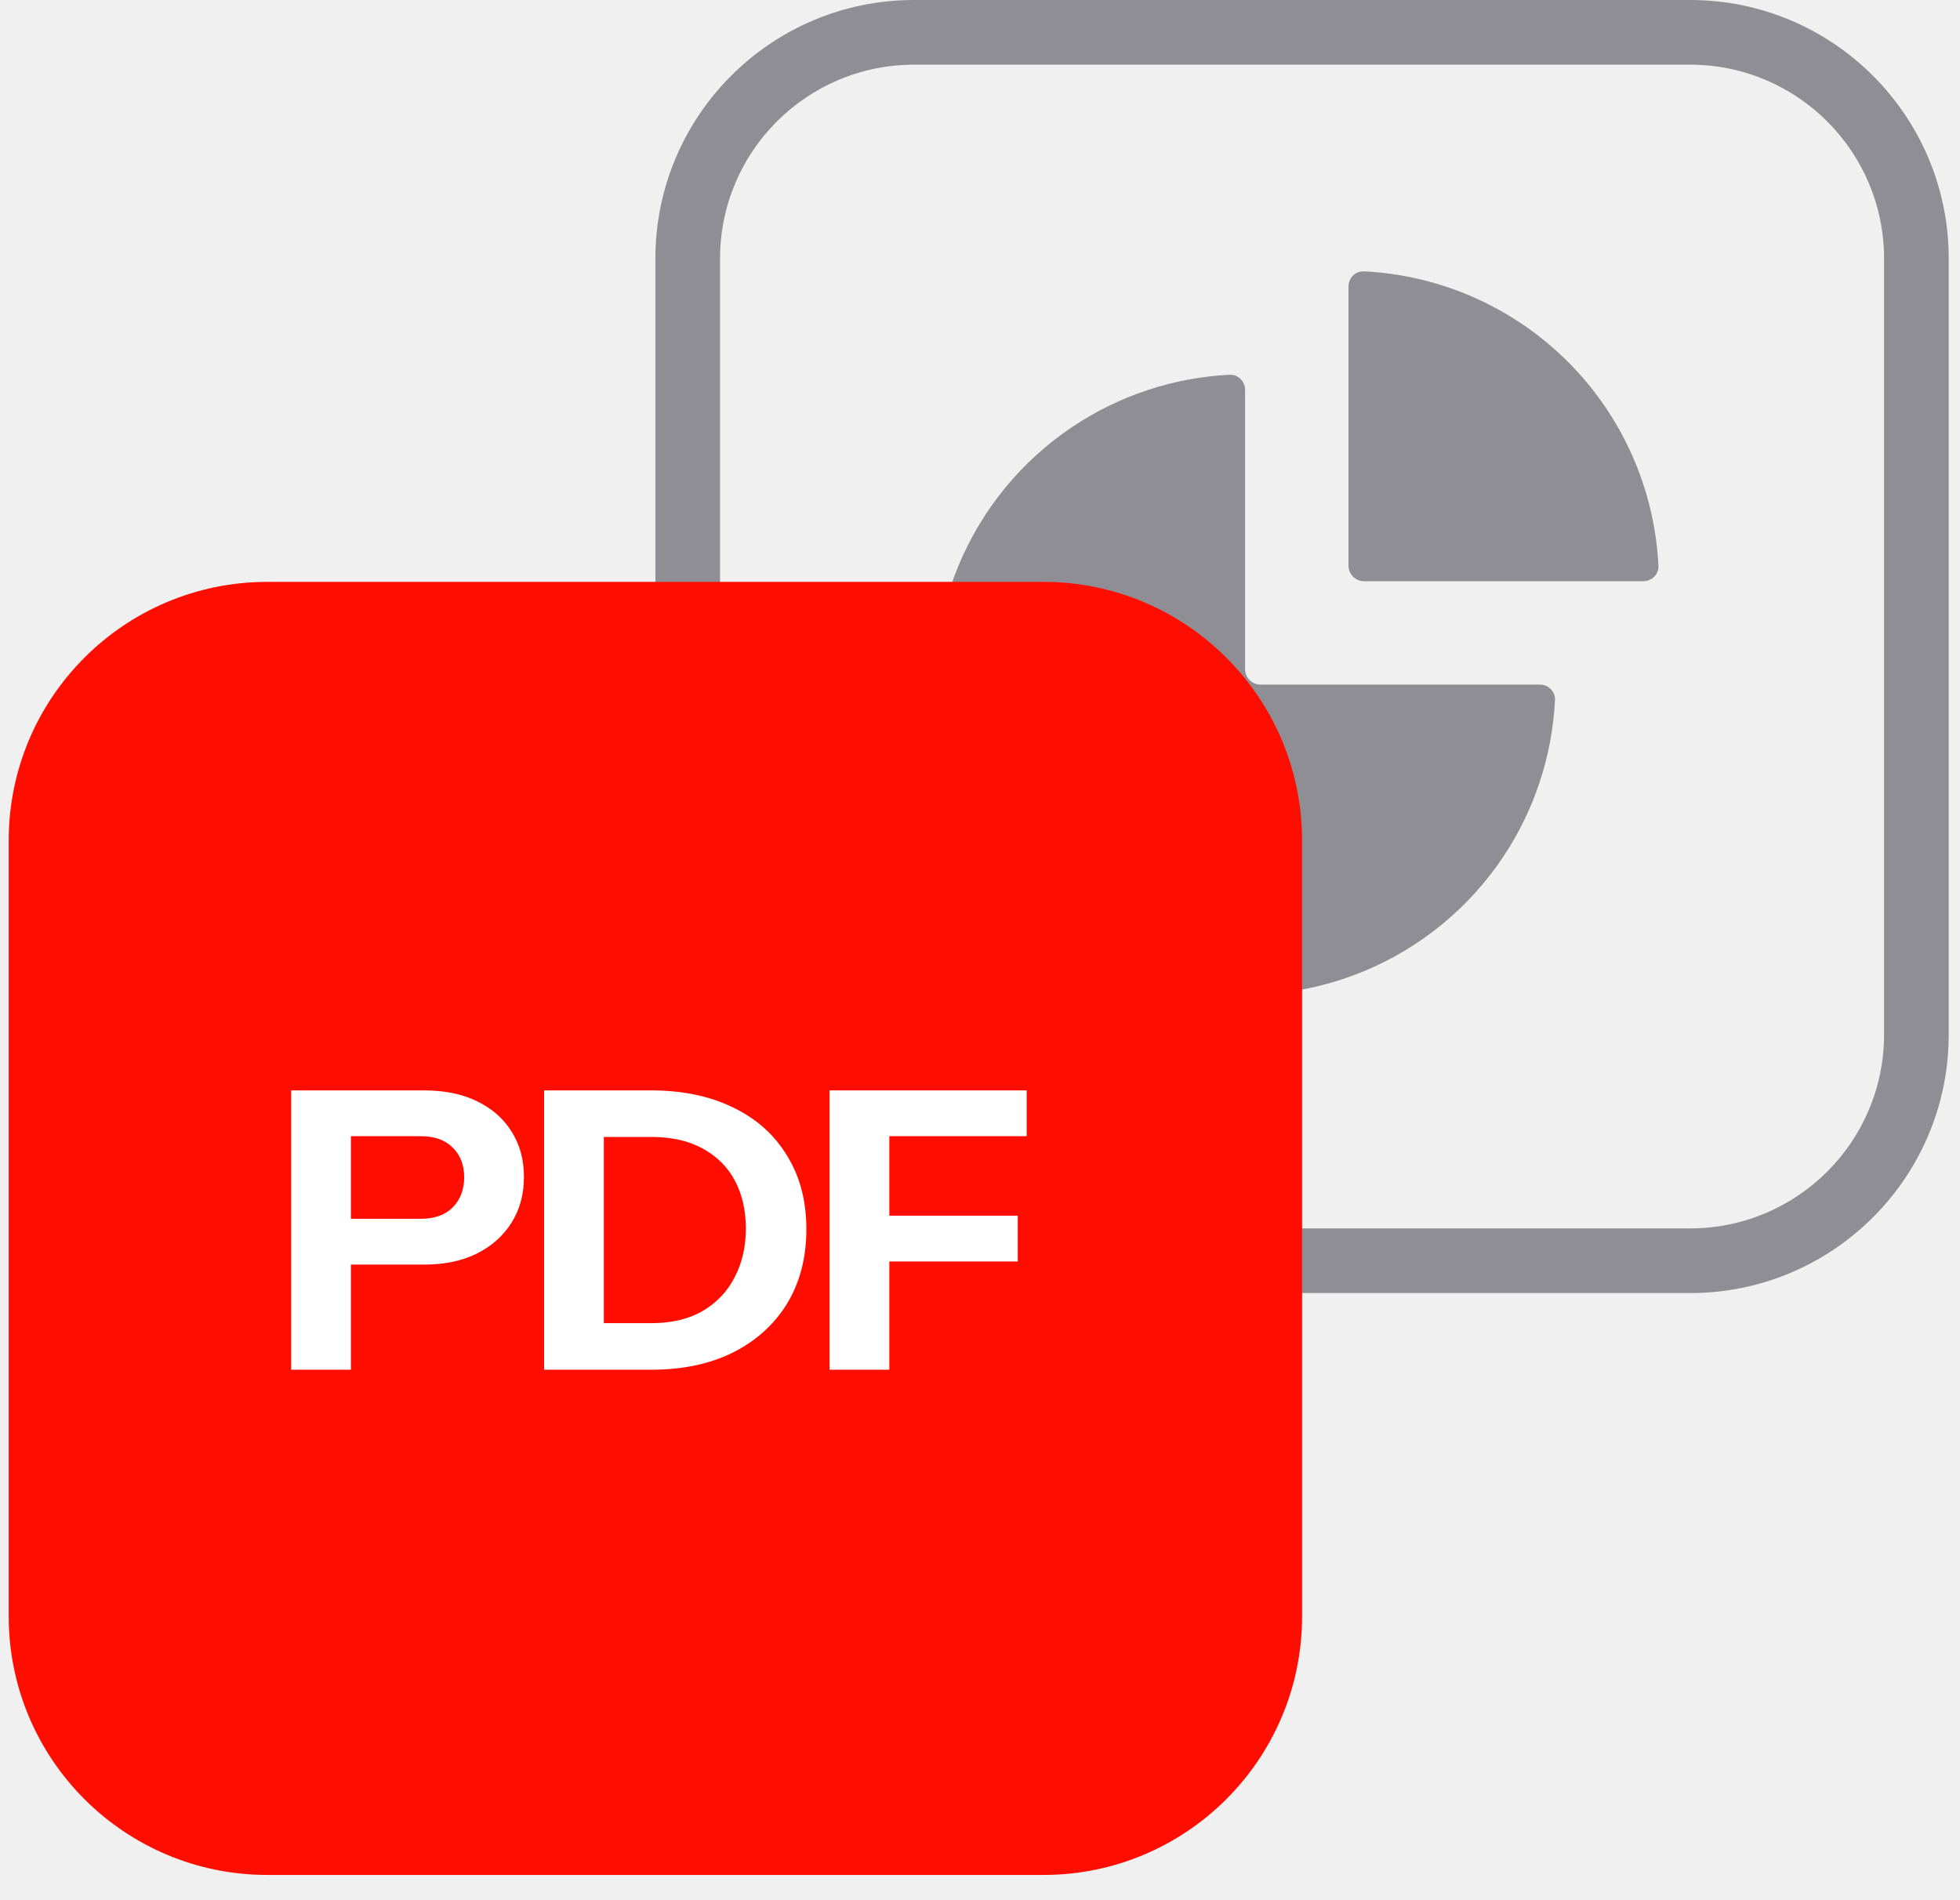
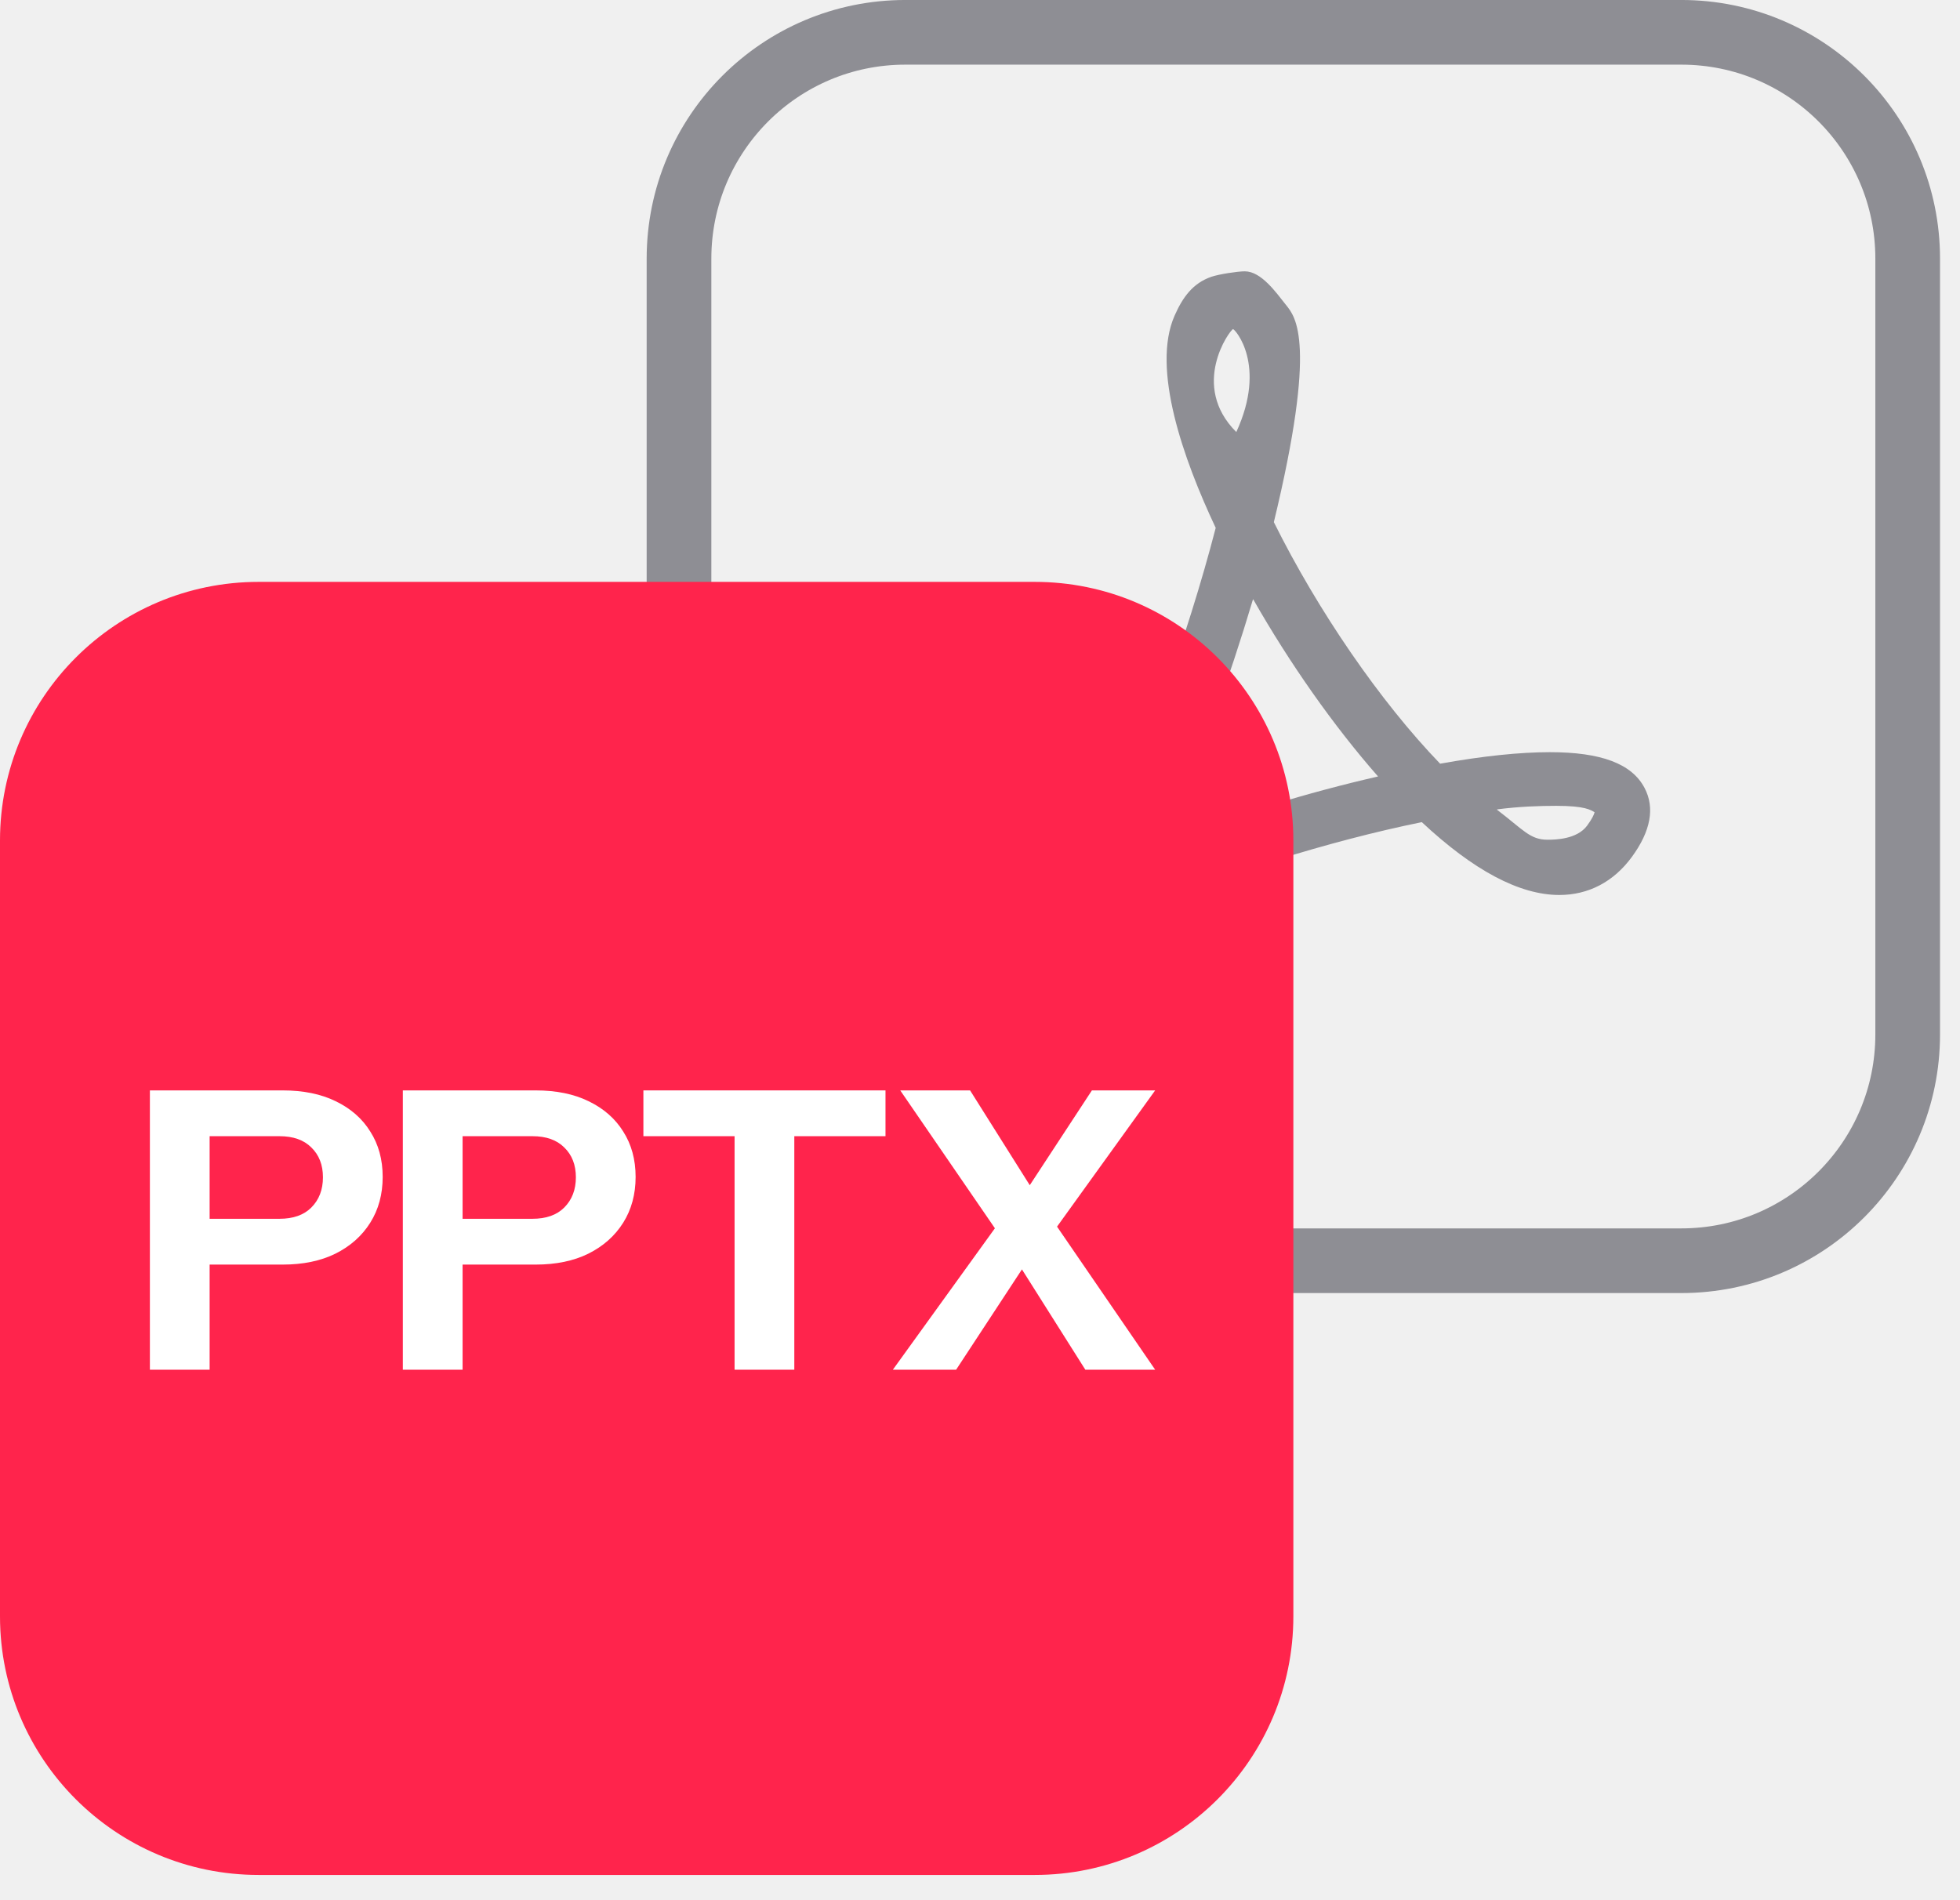
<svg xmlns="http://www.w3.org/2000/svg" width="65" height="63" viewBox="0 0 65 63" fill="none">
-   <path fill-rule="evenodd" clip-rule="evenodd" d="M56.048 2.145H30.313C26.76 2.145 23.879 5.025 23.879 8.578V34.313C23.879 37.867 26.76 40.747 30.313 40.747H56.048C59.601 40.747 62.482 37.867 62.482 34.313V8.578C62.482 5.025 59.601 2.145 56.048 2.145ZM30.313 0C25.576 0 21.735 3.841 21.735 8.578V34.313C21.735 39.051 25.576 42.892 30.313 42.892H56.048C60.786 42.892 64.626 39.051 64.626 34.313V8.578C64.626 3.841 60.786 0 56.048 0H30.313Z" fill="#8E8E94" />
-   <path d="M51.067 22.709C51.352 22.709 51.583 22.94 51.569 23.223C51.476 25.078 50.883 26.877 49.848 28.426C48.717 30.119 47.11 31.438 45.229 32.217C43.349 32.995 41.279 33.199 39.283 32.802C37.287 32.405 35.453 31.425 34.014 29.986C32.575 28.547 31.595 26.713 31.198 24.717C30.801 22.721 31.005 20.651 31.783 18.771C32.562 16.89 33.881 15.283 35.574 14.152C37.123 13.117 38.922 12.524 40.777 12.431C41.06 12.417 41.291 12.648 41.291 12.933V22.195C41.291 22.479 41.521 22.709 41.806 22.709H51.067Z" fill="#8E8E94" />
-   <path d="M54.498 19.279C54.782 19.279 55.014 19.048 54.999 18.764C54.941 17.589 54.68 16.43 54.229 15.341C53.712 14.092 52.954 12.957 51.998 12.002C51.042 11.046 49.908 10.288 48.66 9.771C47.569 9.32 46.411 9.059 45.236 9.001C44.952 8.986 44.721 9.218 44.721 9.502V18.764C44.721 19.048 44.952 19.279 45.236 19.279H54.498Z" fill="#8E8E94" />
-   <path d="M0.289 27.88C0.289 23.142 4.13 19.301 8.867 19.301H34.602C39.34 19.301 43.181 23.142 43.181 27.88V53.614C43.181 58.352 39.34 62.193 34.602 62.193H8.867C4.13 62.193 0.289 58.352 0.289 53.614V27.88Z" fill="#FF0D00" />
-   <path d="M27.512 45.434V36.169H29.493V45.434H27.512ZM28.438 41.844V40.325H33.752V41.844H28.438ZM28.438 37.688V36.169H34.048V37.688H28.438Z" fill="white" />
-   <path d="M19.253 45.434V43.89H21.595C22.264 43.89 22.83 43.757 23.293 43.491C23.765 43.216 24.121 42.843 24.361 42.371C24.61 41.9 24.735 41.359 24.735 40.75C24.735 40.15 24.614 39.622 24.374 39.167C24.134 38.713 23.778 38.357 23.306 38.099C22.843 37.842 22.273 37.713 21.595 37.713H19.292V36.169H21.595C22.633 36.169 23.538 36.358 24.31 36.735C25.082 37.104 25.678 37.636 26.099 38.331C26.527 39.017 26.742 39.832 26.742 40.776C26.742 41.719 26.527 42.543 26.099 43.246C25.67 43.941 25.069 44.482 24.297 44.868C23.534 45.245 22.637 45.434 21.608 45.434H19.253ZM18.044 45.434V36.169H20.025V45.434H18.044Z" fill="white" />
-   <path d="M9.655 45.434V36.169H14.056C14.742 36.169 15.33 36.289 15.819 36.529C16.316 36.77 16.698 37.104 16.964 37.533C17.238 37.962 17.376 38.464 17.376 39.039C17.376 39.613 17.238 40.12 16.964 40.557C16.689 40.995 16.303 41.338 15.806 41.586C15.317 41.827 14.734 41.947 14.056 41.947H11.225V40.428H13.953C14.408 40.428 14.759 40.304 15.008 40.055C15.265 39.798 15.394 39.463 15.394 39.051C15.394 38.64 15.265 38.309 15.008 38.061C14.759 37.812 14.408 37.688 13.953 37.688H11.637V45.434H9.655Z" fill="white" />
+   <rect x="22.518" y="1.072" width="40.747" height="40.747" rx="7.506" stroke="#8E8E94" stroke-width="2.145" />
+   <path d="M31.988 37C31.608 37 31.251 36.883 30.937 36.65C29.81 35.824 29.659 34.902 29.724 34.276C29.919 32.549 32.096 30.747 36.212 28.903C37.837 25.406 39.386 21.103 40.317 17.51C39.234 15.21 38.183 12.222 38.952 10.473C39.223 9.858 39.559 9.392 40.176 9.18C40.426 9.095 41.043 9 41.281 9C41.823 9 42.31 9.689 42.646 10.113C42.971 10.515 43.686 11.353 42.245 17.32C43.708 20.266 45.776 23.276 47.759 25.332C49.178 25.077 50.402 24.95 51.398 24.95C53.099 24.95 54.117 25.332 54.539 26.137C54.886 26.794 54.745 27.568 54.117 28.426C53.511 29.253 52.676 29.687 51.712 29.687C50.391 29.687 48.864 28.871 47.152 27.271C44.076 27.896 40.491 29.02 37.588 30.26C36.678 32.136 35.811 33.651 35.01 34.764C33.894 36.279 32.941 37 31.998 37H31.988ZM34.869 31.563C32.551 32.835 31.608 33.884 31.543 34.467C31.533 34.562 31.5 34.817 32.009 35.198C32.172 35.145 33.114 34.732 34.869 31.553V31.563ZM49.644 26.858C50.521 27.525 50.737 27.854 51.322 27.854C51.572 27.854 52.297 27.843 52.633 27.388C52.796 27.165 52.861 27.027 52.882 26.942C52.752 26.868 52.568 26.73 51.615 26.73C51.062 26.73 50.38 26.752 49.654 26.847L49.644 26.858ZM41.552 19.884C40.772 22.502 39.754 25.342 38.66 27.896C40.924 27.038 43.383 26.285 45.701 25.756C44.238 24.092 42.776 22.014 41.563 19.884H41.552ZM40.891 10.918C40.783 10.95 39.451 12.784 41 14.331C42.029 12.095 40.946 10.908 40.891 10.918Z" fill="#8E8E94" />
+   <rect y="19.301" width="42.892" height="42.892" rx="8.578" fill="#FF244C" />
+   <path d="M35.993 45.434L33.432 41.38L29.855 36.169H32.171L34.577 39.991L38.309 45.434H35.993ZM33.715 39.978L36.211 36.169H38.309L34.371 41.638L33.715 39.978ZM34.165 41.689L31.708 45.434H29.61L33.509 40.029L34.165 41.689Z" fill="white" />
+   <path d="M24.361 45.434V37.688H21.337V36.169H29.366V37.688H26.342V45.434H24.361Z" fill="white" />
+   <path d="M13.359 45.434V36.169H17.76C18.446 36.169 19.033 36.289 19.522 36.529C20.02 36.77 20.402 37.104 20.668 37.533C20.942 37.962 21.079 38.464 21.079 39.039C21.079 39.613 20.942 40.12 20.668 40.557C20.393 40.995 20.007 41.338 19.509 41.586C19.021 41.827 18.437 41.947 17.76 41.947H14.929V40.428H17.657C18.111 40.428 18.463 40.304 18.712 40.055C18.969 39.798 19.098 39.463 19.098 39.051C19.098 38.64 18.969 38.309 18.712 38.061C18.463 37.812 18.111 37.688 17.657 37.688H15.341V45.434H13.359Z" fill="white" />
+   <path d="M4.971 45.434V36.169H9.371C10.058 36.169 10.645 36.289 11.134 36.529C11.632 36.77 12.014 37.104 12.279 37.533C12.554 37.962 12.691 38.464 12.691 39.039C12.691 39.613 12.554 40.12 12.279 40.557C12.005 40.995 11.619 41.338 11.121 41.586C10.632 41.827 10.049 41.947 9.371 41.947H6.541V40.428H9.268C9.723 40.428 10.075 40.304 10.324 40.055C10.581 39.798 10.71 39.463 10.71 39.051C10.71 38.64 10.581 38.309 10.324 38.061C10.075 37.812 9.723 37.688 9.268 37.688H6.952V45.434H4.971Z" fill="white" />
</svg>
